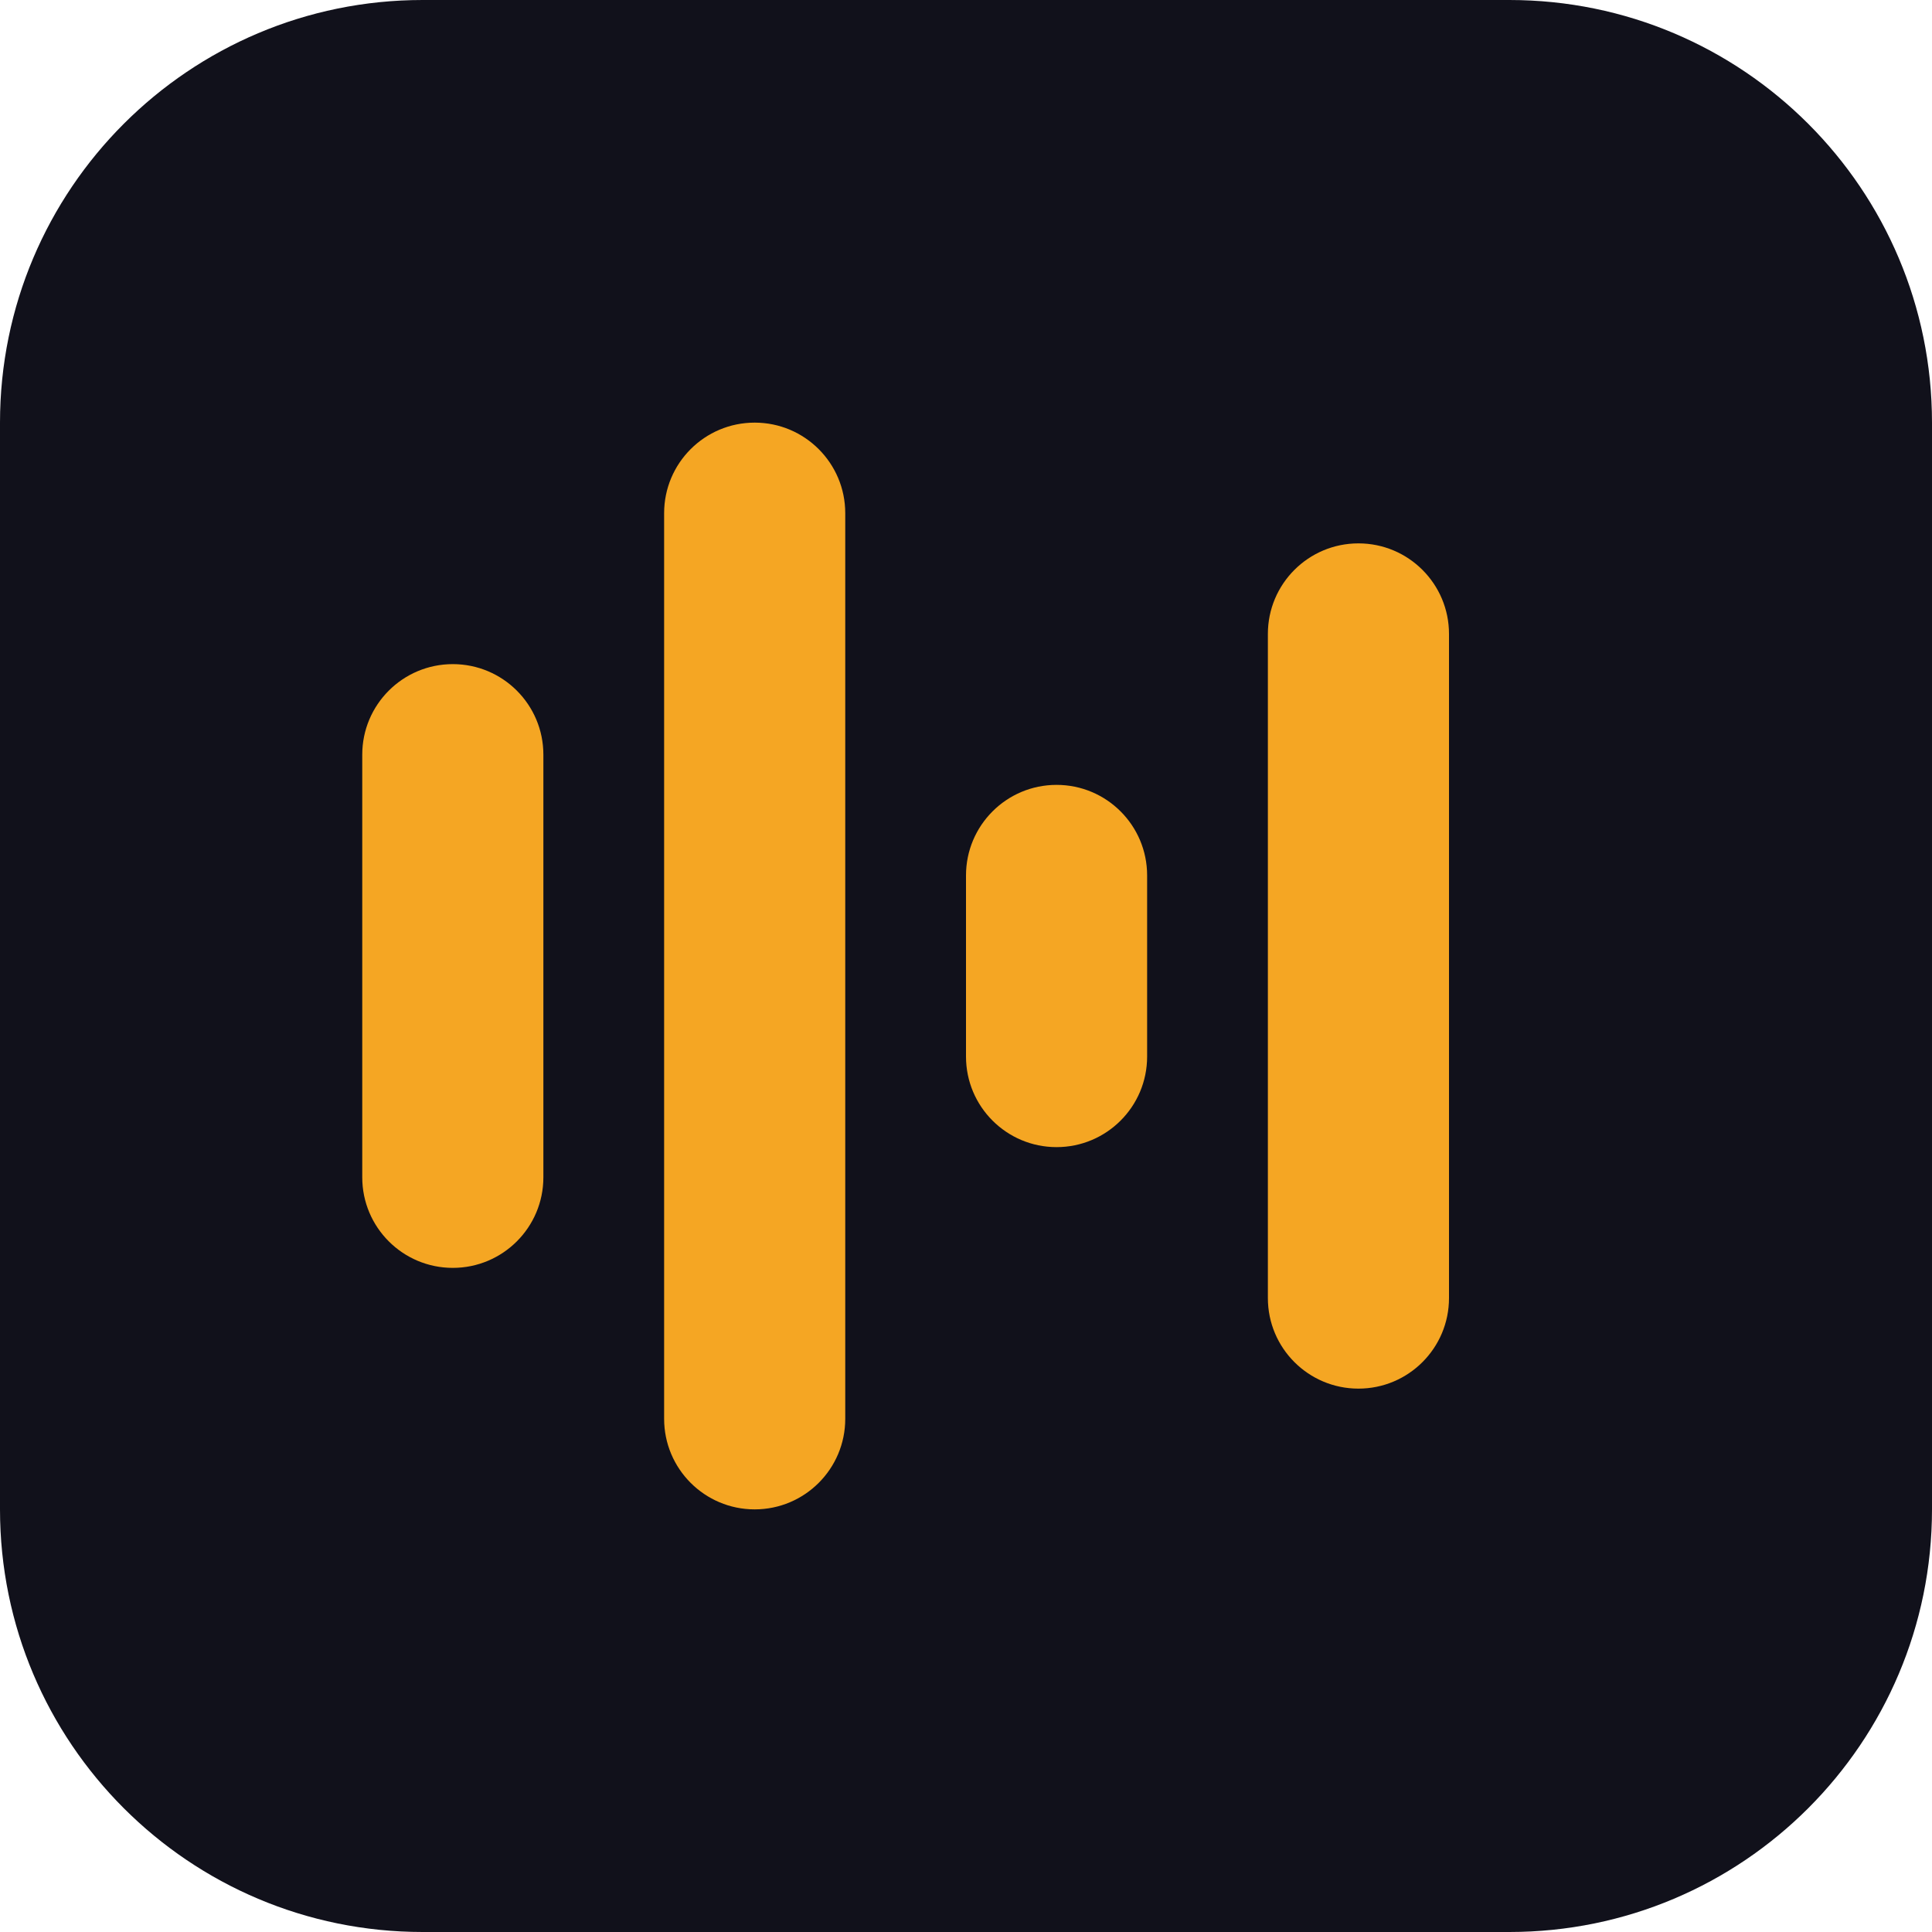
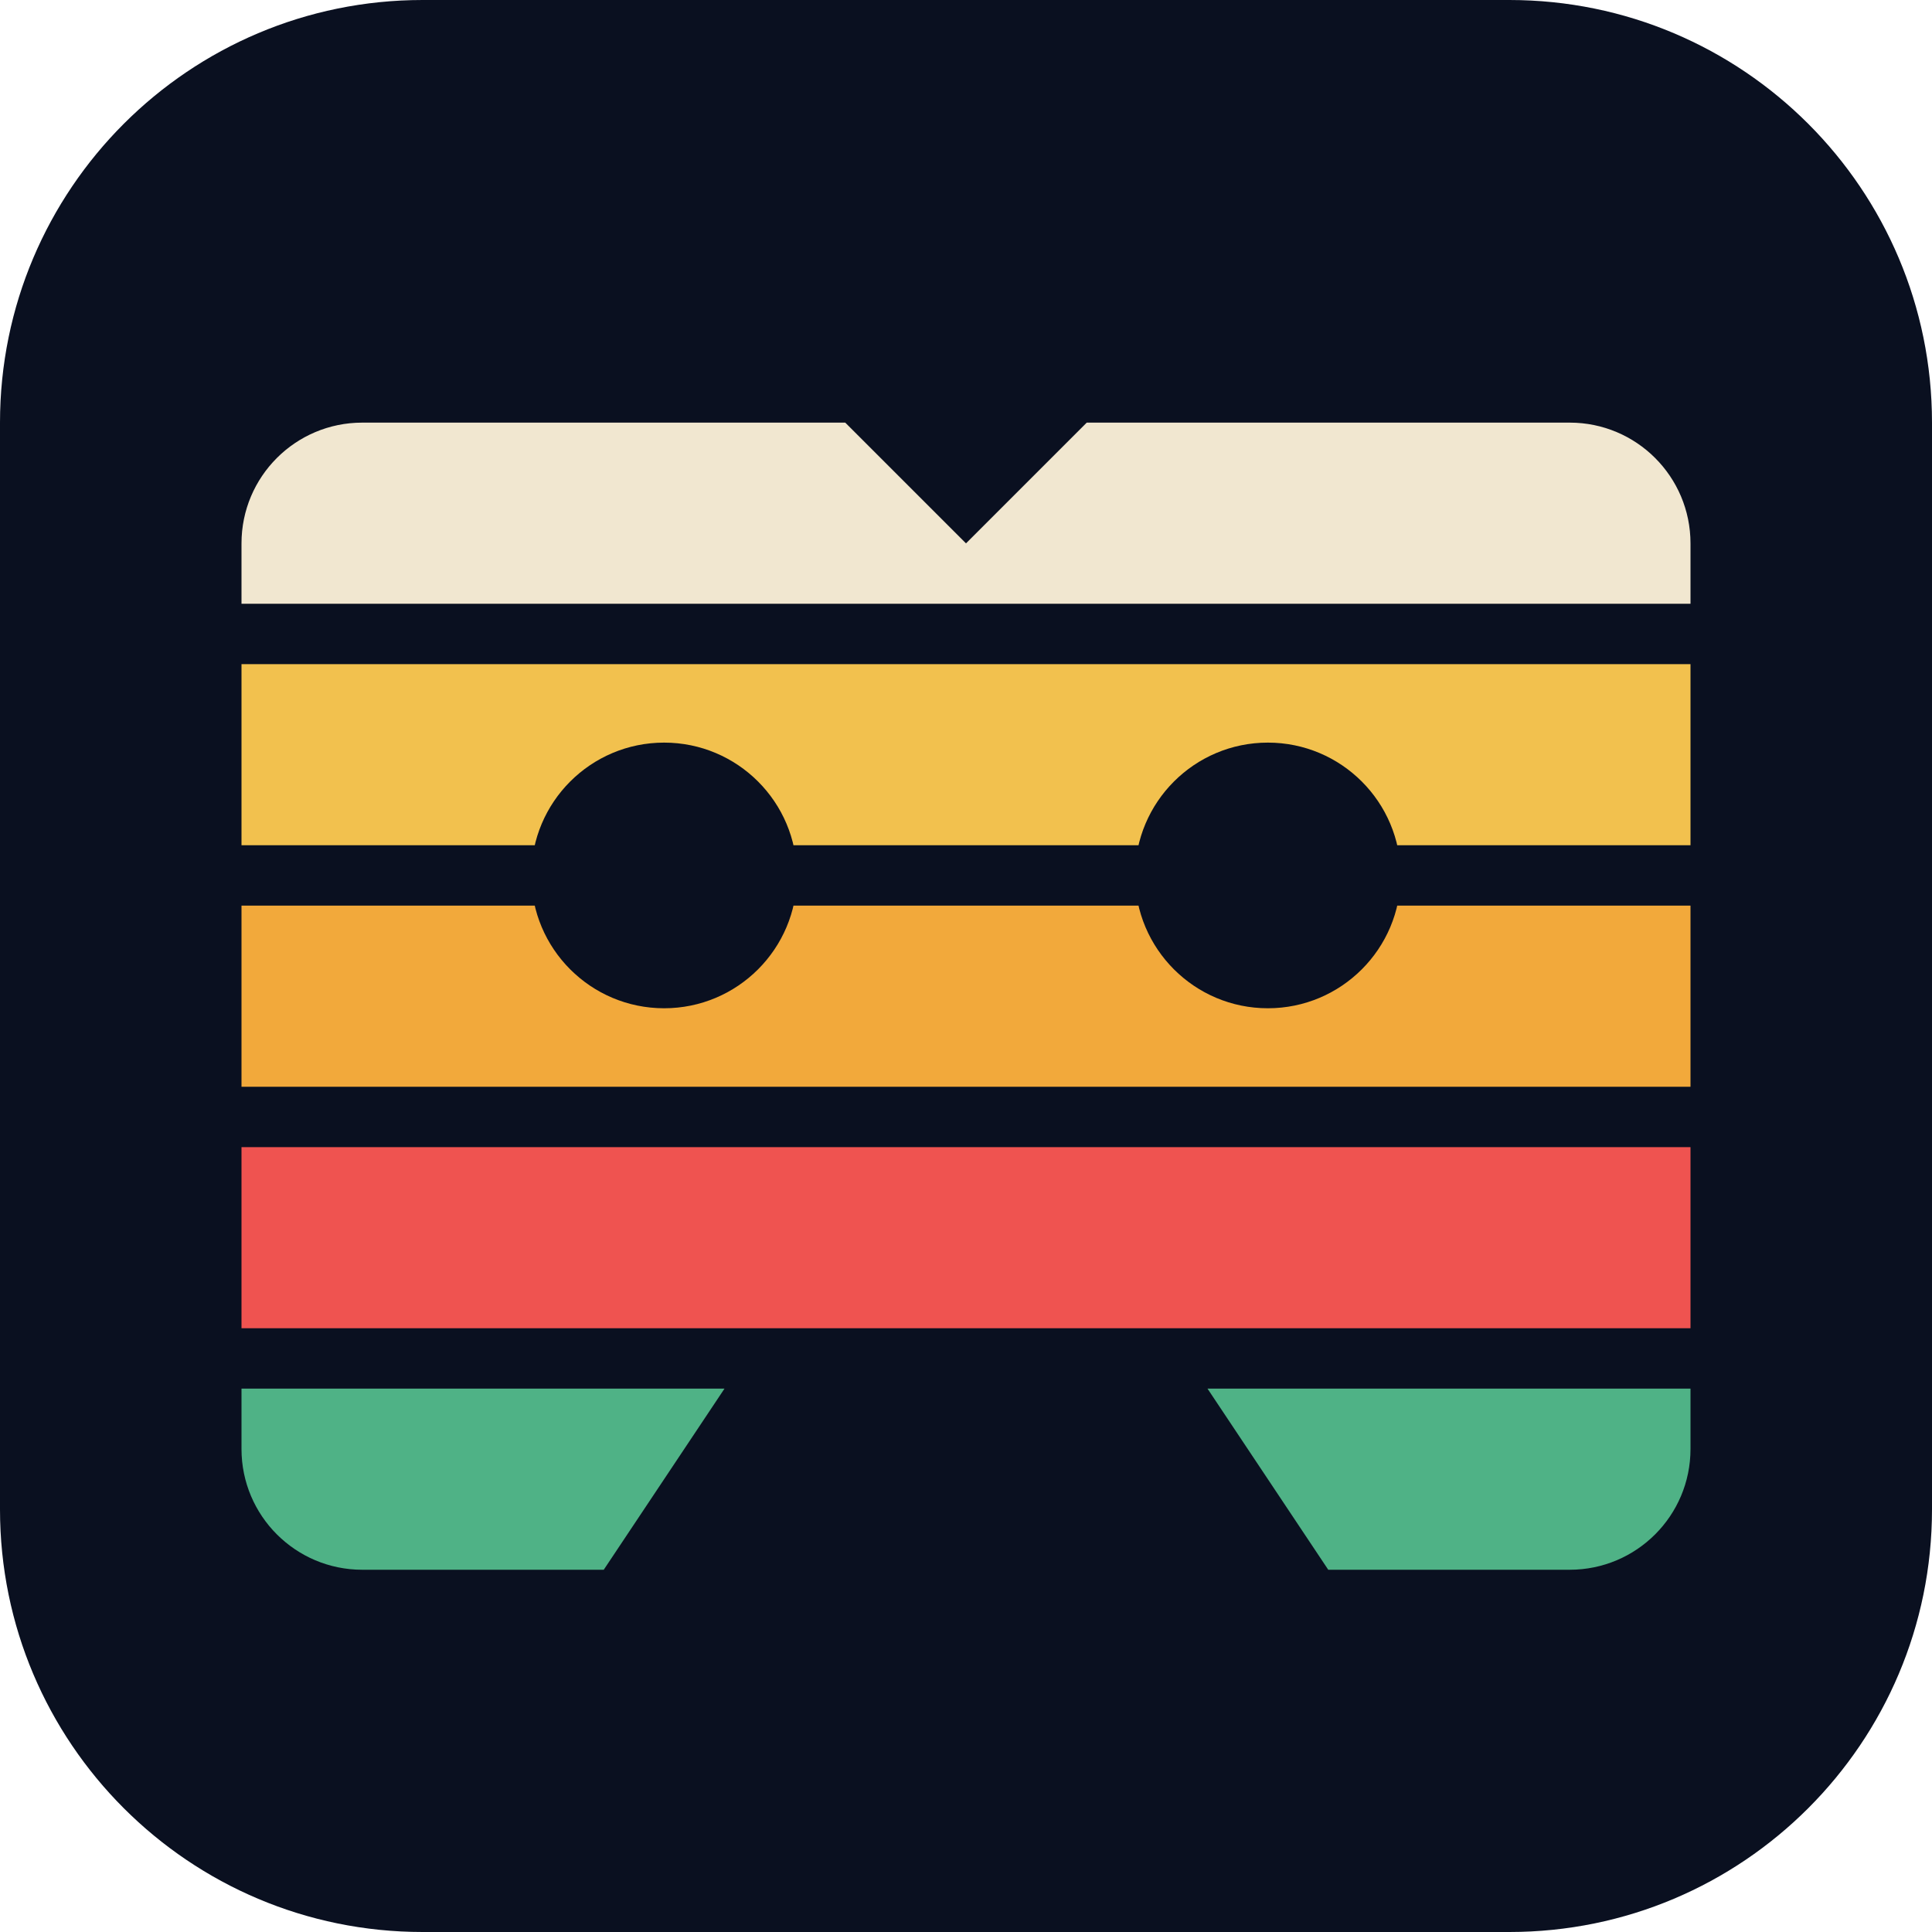
- <svg xmlns="http://www.w3.org/2000/svg" viewBox="0 0 64 64">
-   <rect width="64" height="64" rx="14" fill="#11111b" />
-   <g fill="#f5a623">
-     <rect x="12" y="22" width="6" height="20" rx="3" />
-     <rect x="22" y="14" width="6" height="36" rx="3" />
-     <rect x="32" y="26" width="6" height="12" rx="3" />
-     <rect x="42" y="18" width="6" height="28" rx="3" />
+ <svg xmlns="http://www.w3.org/2000/svg" viewBox="0 0 32 32">
+   <style>.small { display: none } @media (max-width: 20px) { .big { display: none } .small { display: inline } }</style>
+   <rect width="32" height="32" rx="7" fill="#0a1020" />
+   <clipPath id="big">
+     <path clip-rule="evenodd" d="M6 7H26A2 2 0 0 1 28 9V24A2 2 0 0 1 26 26H6A2 2 0 0 1 4 24V9A2 2 0 0 1 6 7Z M14 7L16 9L18 7Z M8.8 14.5a2.2 2.2 0 1 0 4.4 0a2.2 2.2 0 1 0 -4.4 0Z M18.8 14.5a2.2 2.2 0 1 0 4.4 0a2.2 2.2 0 1 0 -4.4 0Z M10 26L12 23H20L22 26Z" />
+   </clipPath>
+   <clipPath id="small">
+     <path clip-rule="evenodd" d="M6 6H26A2 2 0 0 1 28 8V22A2 2 0 0 1 26 24H6A2 2 0 0 1 4 22V8A2 2 0 0 1 6 6Z M14 6L16 8L18 6Z M8 12a2 2 0 1 0 4 0a2 2 0 1 0 -4 0Z M20 12a2 2 0 1 0 4 0a2 2 0 1 0 -4 0Z M10 24L12 22H20L22 24Z" />
+   </clipPath>
+   <g class="big" clip-path="url(#big)">
+     <rect x="4" y="7" width="24" height="3" fill="#f1e7d0" />
+     <rect x="4" y="11" width="24" height="3" fill="#f2c14e" />
+     <rect x="4" y="15" width="24" height="3" fill="#f2a93b" />
+     <rect x="4" y="19" width="24" height="3" fill="#ef5350" />
+     <rect x="4" y="23" width="24" height="3" fill="#4fb286" />
+   </g>
+   <g class="small" clip-path="url(#small)">
+     <rect x="4" y="6" width="24" height="2" fill="#f1e7d0" />
+     <rect x="4" y="10" width="24" height="2" fill="#f2c14e" />
+     <rect x="4" y="14" width="24" height="2" fill="#f2a93b" />
+     <rect x="4" y="18" width="24" height="2" fill="#ef5350" />
+     <rect x="4" y="22" width="24" height="2" fill="#4fb286" />
  </g>
</svg>
